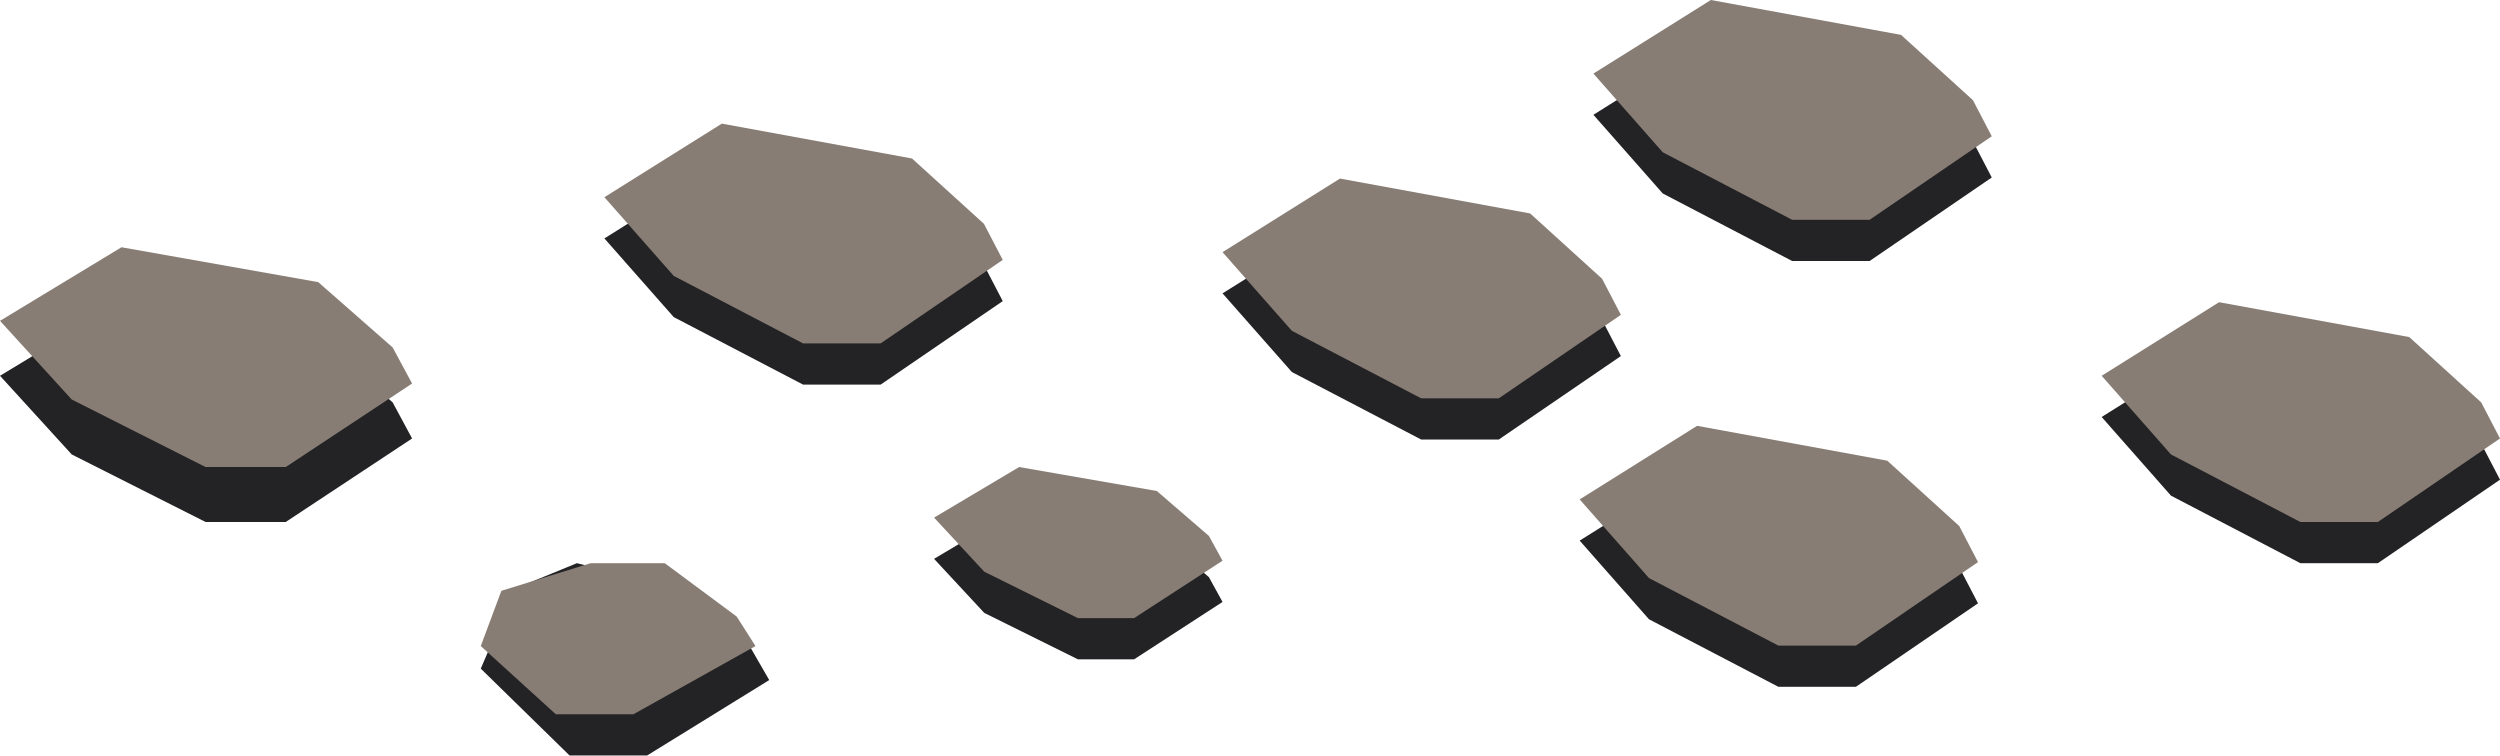
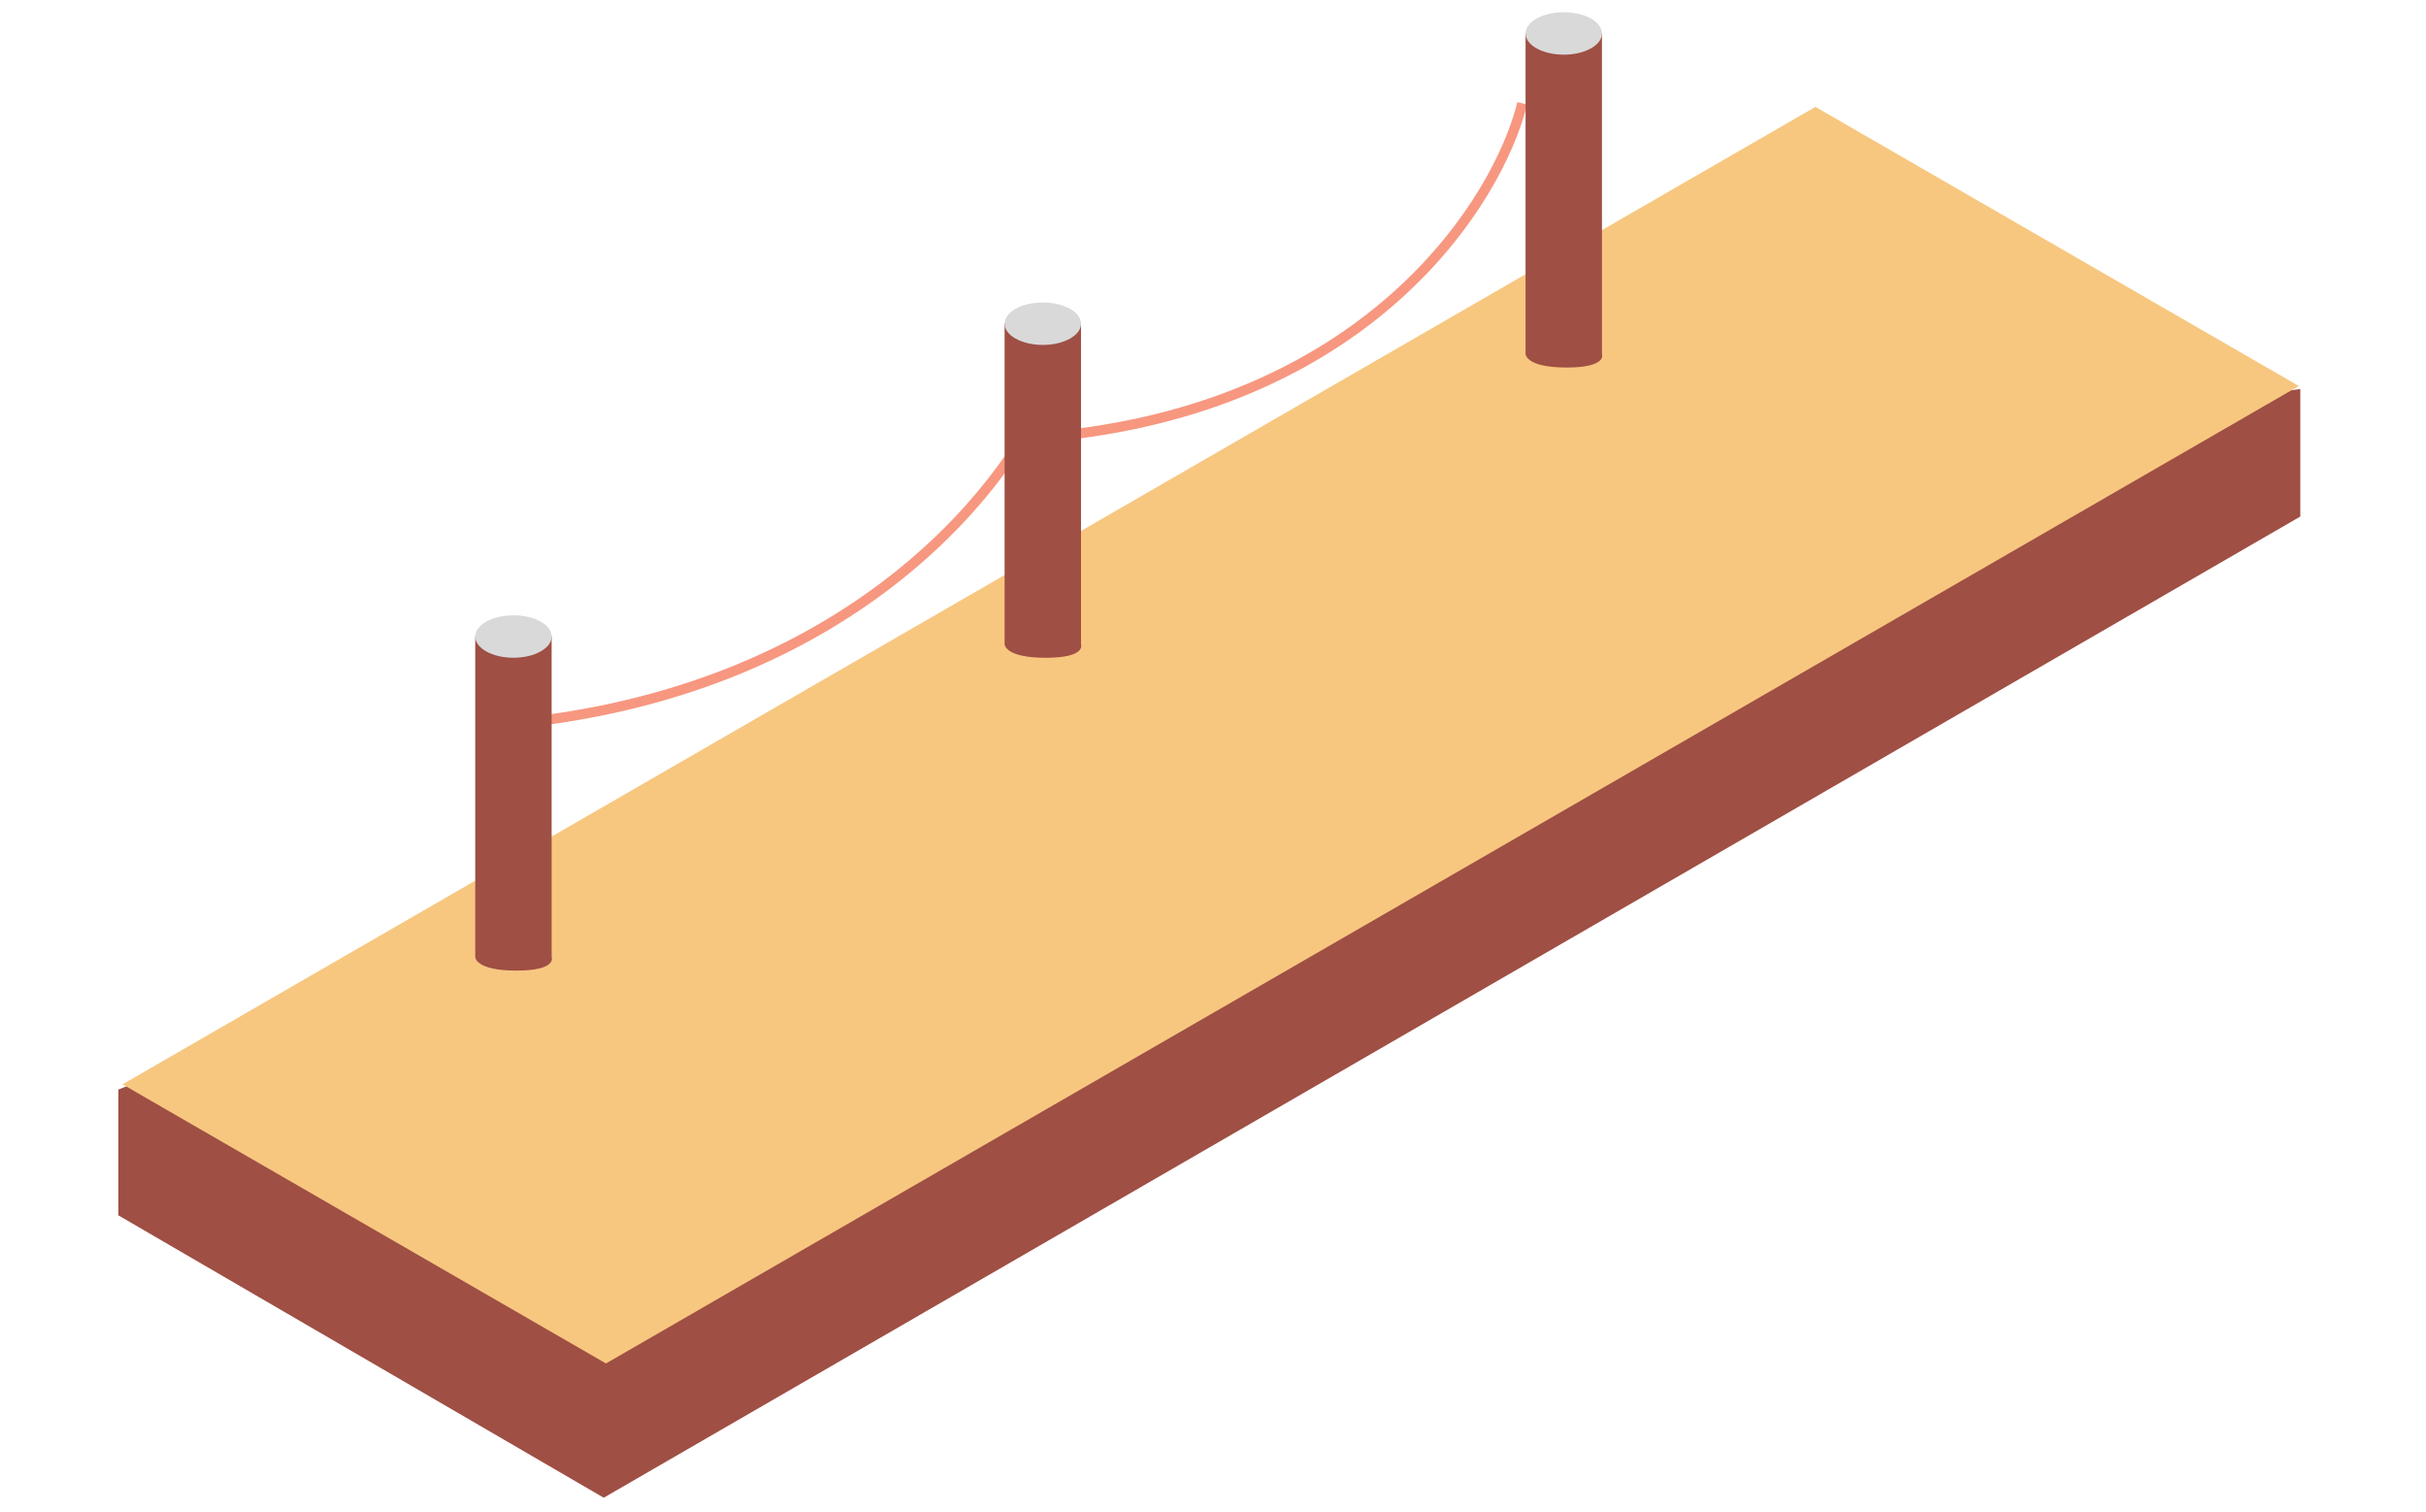
- <svg xmlns="http://www.w3.org/2000/svg" width="182" height="55" viewBox="0 0 182 55" fill="none">
-   <path d="M47.109 55L56 49.509L54.632 47.137L49.395 42.842L42 41L37.5 42.842L35 48.677L41.466 55H47.109Z" fill="#232326" />
-   <path d="M82.561 48L89 43.821L88.009 42.015L84.217 38.745L74.191 37L68 40.683L71.655 44.62L78.475 48H82.561Z" fill="#232326" />
-   <path d="M20.802 38L30 31.921L28.585 29.294L23.167 24.539L8.844 22L0 27.357L5.221 33.084L14.965 38H20.802Z" fill="#232326" />
-   <path d="M64.109 28L73 21.921L71.632 19.294L66.395 14.539L52.549 12L44 17.357L49.047 23.084L58.466 28H64.109Z" fill="#232326" />
-   <path d="M135.109 50L144 43.921L142.632 41.294L137.395 36.539L123.549 34L115 39.357L120.047 45.084L129.466 50H135.109Z" fill="#232326" />
-   <path d="M109.109 32L118 25.921L116.632 23.294L111.395 18.539L97.549 16L89 21.357L94.047 27.084L103.466 32H109.109Z" fill="#232326" />
-   <path d="M173.109 41L182 34.921L180.632 32.294L175.395 27.539L161.549 25L153 30.357L158.047 36.084L167.466 41H173.109Z" fill="#232326" />
-   <path d="M136.109 19L145 12.921L143.632 10.294L138.395 5.539L124.549 3L116 8.357L121.047 14.084L130.466 19H136.109Z" fill="#232326" />
-   <path d="M46.109 52L55 47.032L53.632 44.886L48.395 41L43 41L36.5 43.011L35 47.032L40.466 52H46.109Z" fill="#887D74" />
-   <path d="M82.561 45L89 40.821L88.009 39.015L84.217 35.745L74.191 34L68 37.683L71.655 41.62L78.475 45H82.561Z" fill="#887D74" />
-   <path d="M20.802 34L30 27.921L28.585 25.294L23.167 20.539L8.844 18L0 23.357L5.221 29.084L14.965 34H20.802Z" fill="#887D74" />
-   <path d="M64.109 25L73 18.921L71.632 16.294L66.395 11.539L52.549 9L44 14.357L49.047 20.084L58.466 25H64.109Z" fill="#887D74" />
-   <path d="M135.109 47L144 40.921L142.632 38.294L137.395 33.539L123.549 31L115 36.357L120.047 42.084L129.466 47H135.109Z" fill="#887D74" />
-   <path d="M109.109 29L118 22.921L116.632 20.294L111.395 15.539L97.549 13L89 18.357L94.047 24.084L103.466 29H109.109Z" fill="#887D74" />
-   <path d="M173.109 38L182 31.921L180.632 29.294L175.395 24.539L161.549 22L153 27.357L158.047 33.084L167.466 38H173.109Z" fill="#887D74" />
-   <path d="M136.109 16L145 9.921L143.632 7.294L138.395 2.539L124.549 0L116 5.357L121.047 11.084L130.466 16H136.109Z" fill="#887D74" />
+ <svg xmlns="http://www.w3.org/2000/svg" width="130" height="81" viewBox="0 0 130 81" fill="none">
+   <rect width="81.903" height="10.407" transform="matrix(-0.866025 0.5 0.866025 0.5 90.2166 21.7908)" fill="#01705B" />
+   <path d="M89.085 25.178L6.344 58.381L6.344 65.121L32.351 80.251L123.265 27.677L123.265 20.846L89.085 25.178Z" fill="#9F4F44" />
+   <rect width="104.749" height="29.913" transform="matrix(-0.866025 0.5 0.866025 0.5 97.2808 5.72607)" fill="#F7C780" />
+   <path d="M81.571 5.535C80.291 10.722 73.558 21.544 56.868 23.34" stroke="#F79780" stroke-width="0.537" />
+   <path d="M56.417 20.207C54.479 25.588 46.052 36.827 27.844 38.745" stroke="#F79780" stroke-width="0.537" />
+   <path d="M85.843 1.77H81.749V18.968C81.749 18.968 81.749 19.693 83.951 19.693C86.153 19.693 85.843 18.968 85.843 18.968V1.77Z" fill="#9F4F44" />
+   <ellipse rx="2.047" ry="1.137" transform="matrix(-1 0 0 1 83.7964 1.79273)" fill="#D9D9D9" />
+   <path d="M29.56 34.084H25.466V51.282C25.466 51.282 25.466 52.007 27.668 52.007C29.87 52.007 29.56 51.282 29.56 51.282V34.084Z" fill="#9F4F44" />
+   <ellipse rx="2.047" ry="1.137" transform="matrix(-1 0 0 1 27.5135 34.1067)" fill="#D9D9D9" />
+   <path d="M57.927 17.323H53.833V34.521C53.833 34.521 53.833 35.245 56.035 35.245C58.237 35.245 57.927 34.521 57.927 34.521V17.323Z" fill="#9F4F44" />
+   <ellipse rx="2.047" ry="1.137" transform="matrix(-1 0 0 1 55.8799 17.3447)" fill="#D9D9D9" />
</svg>
